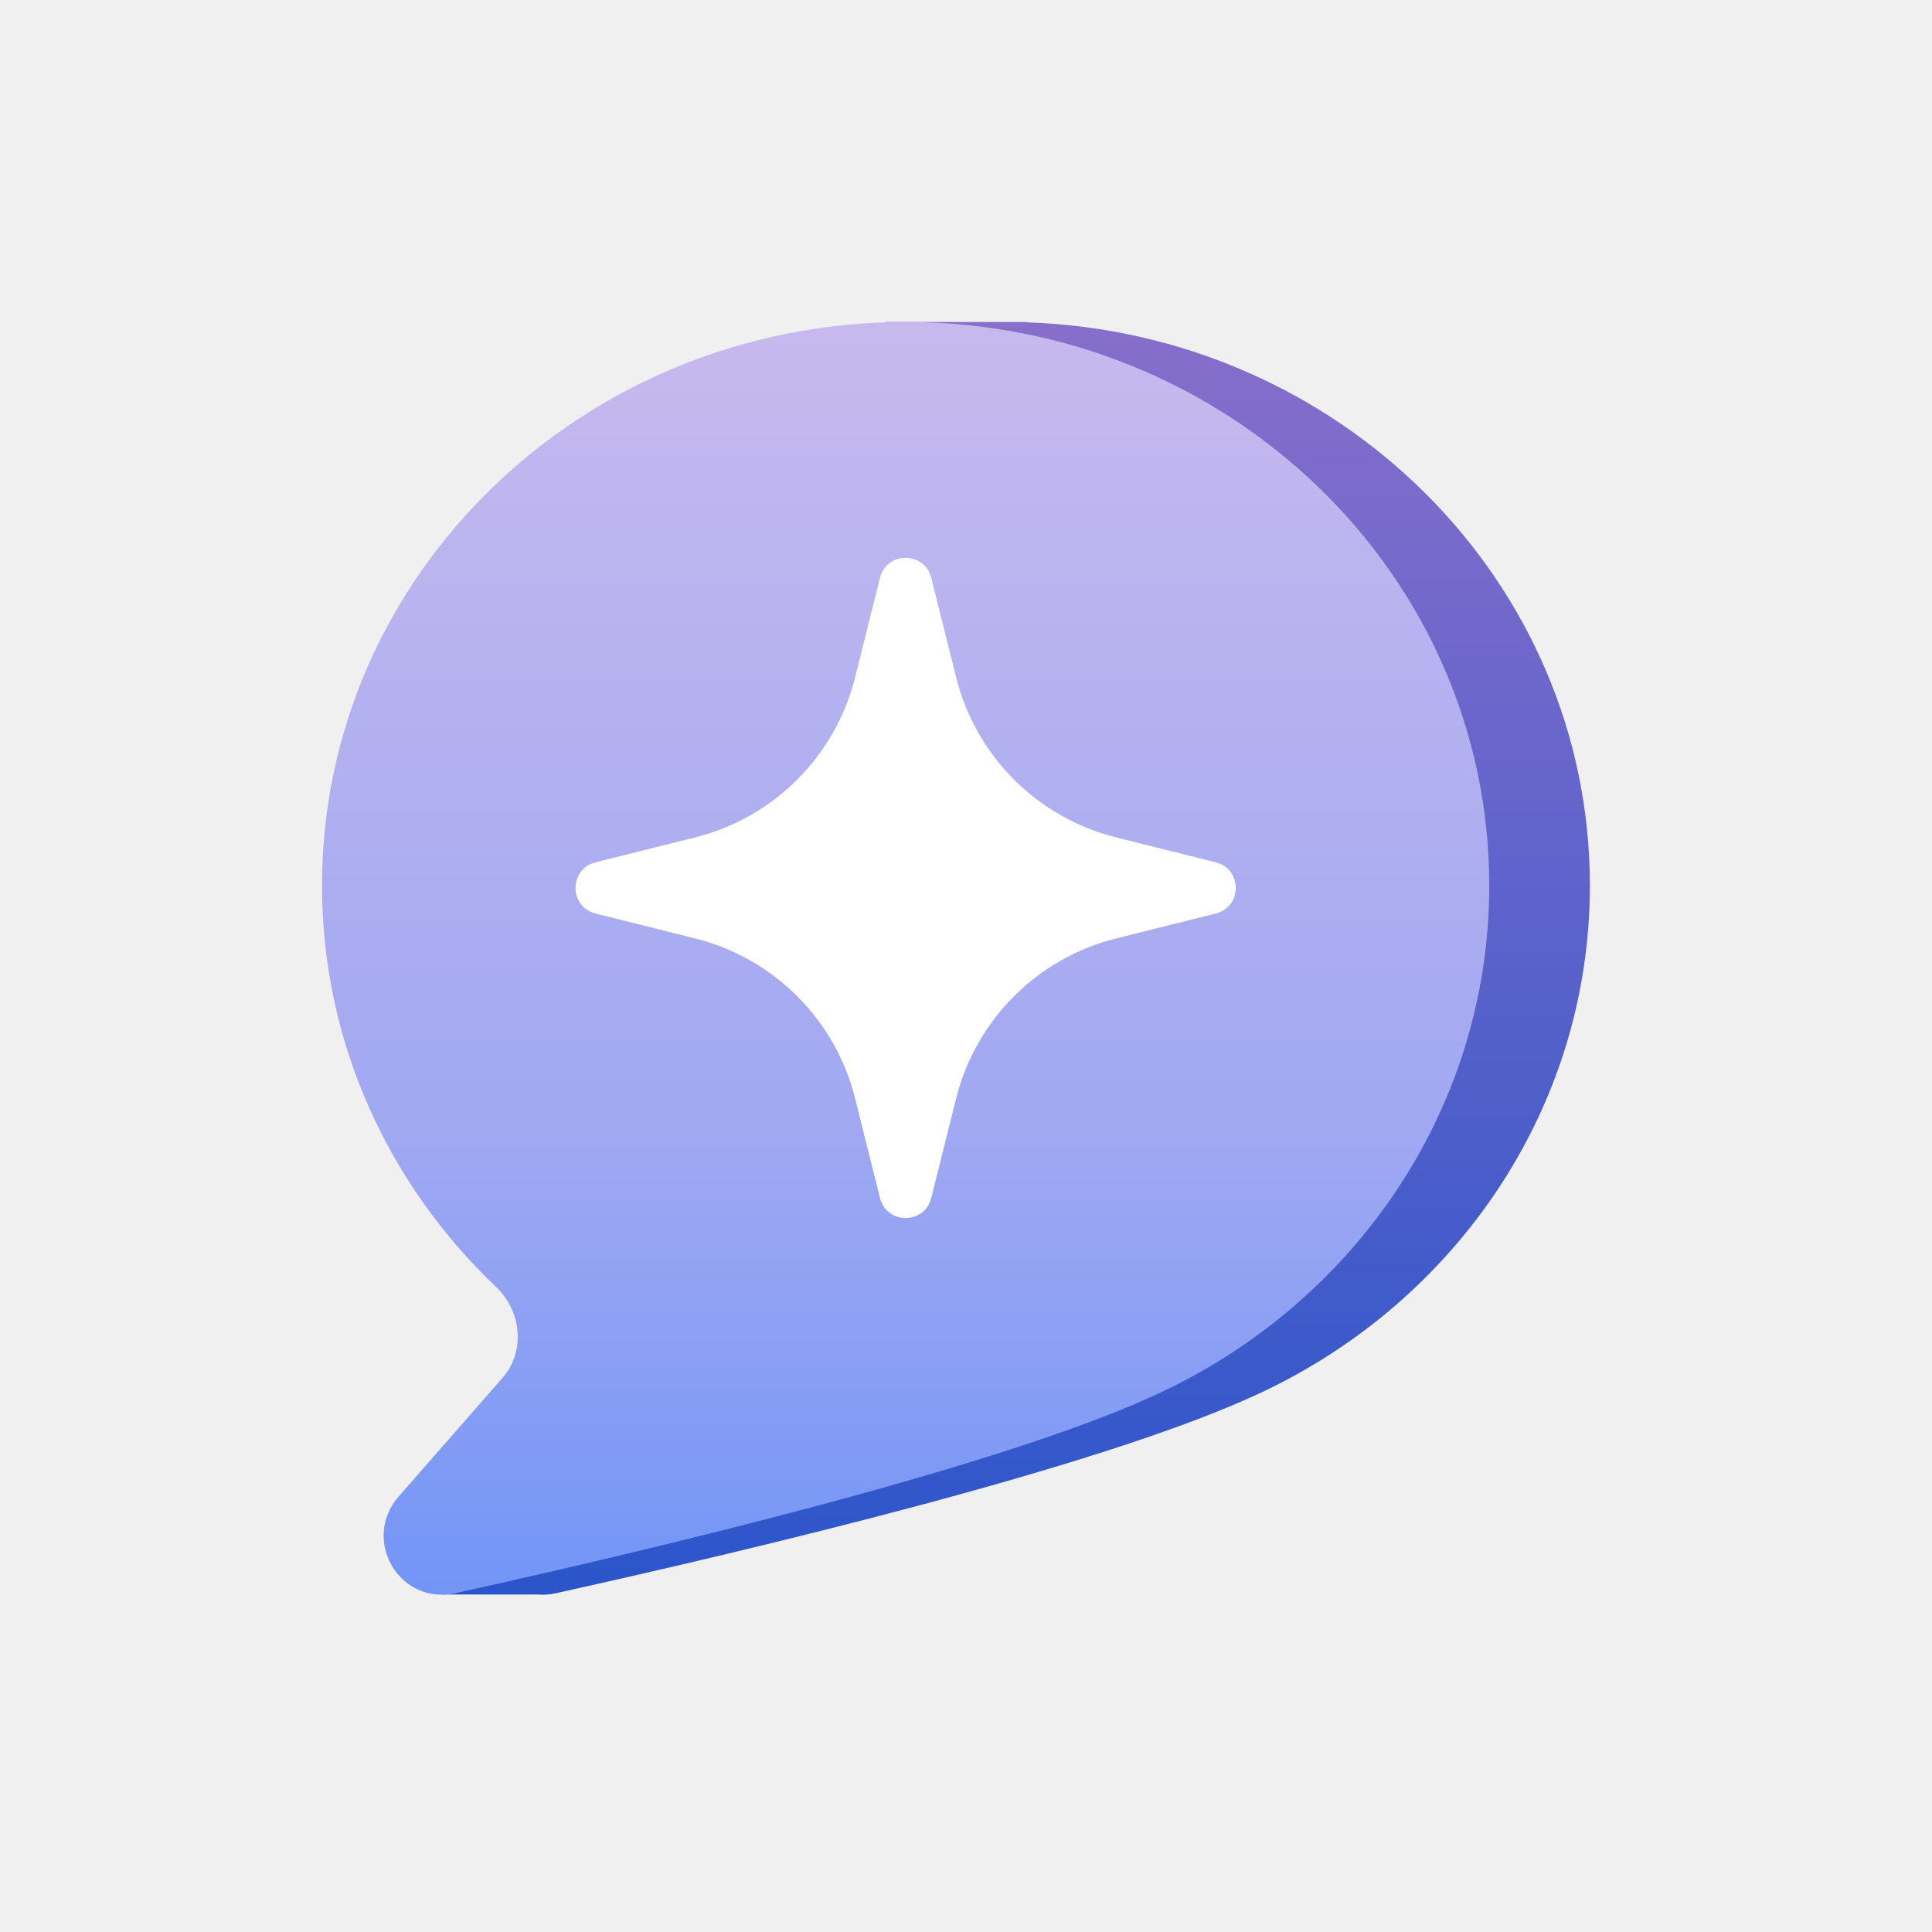
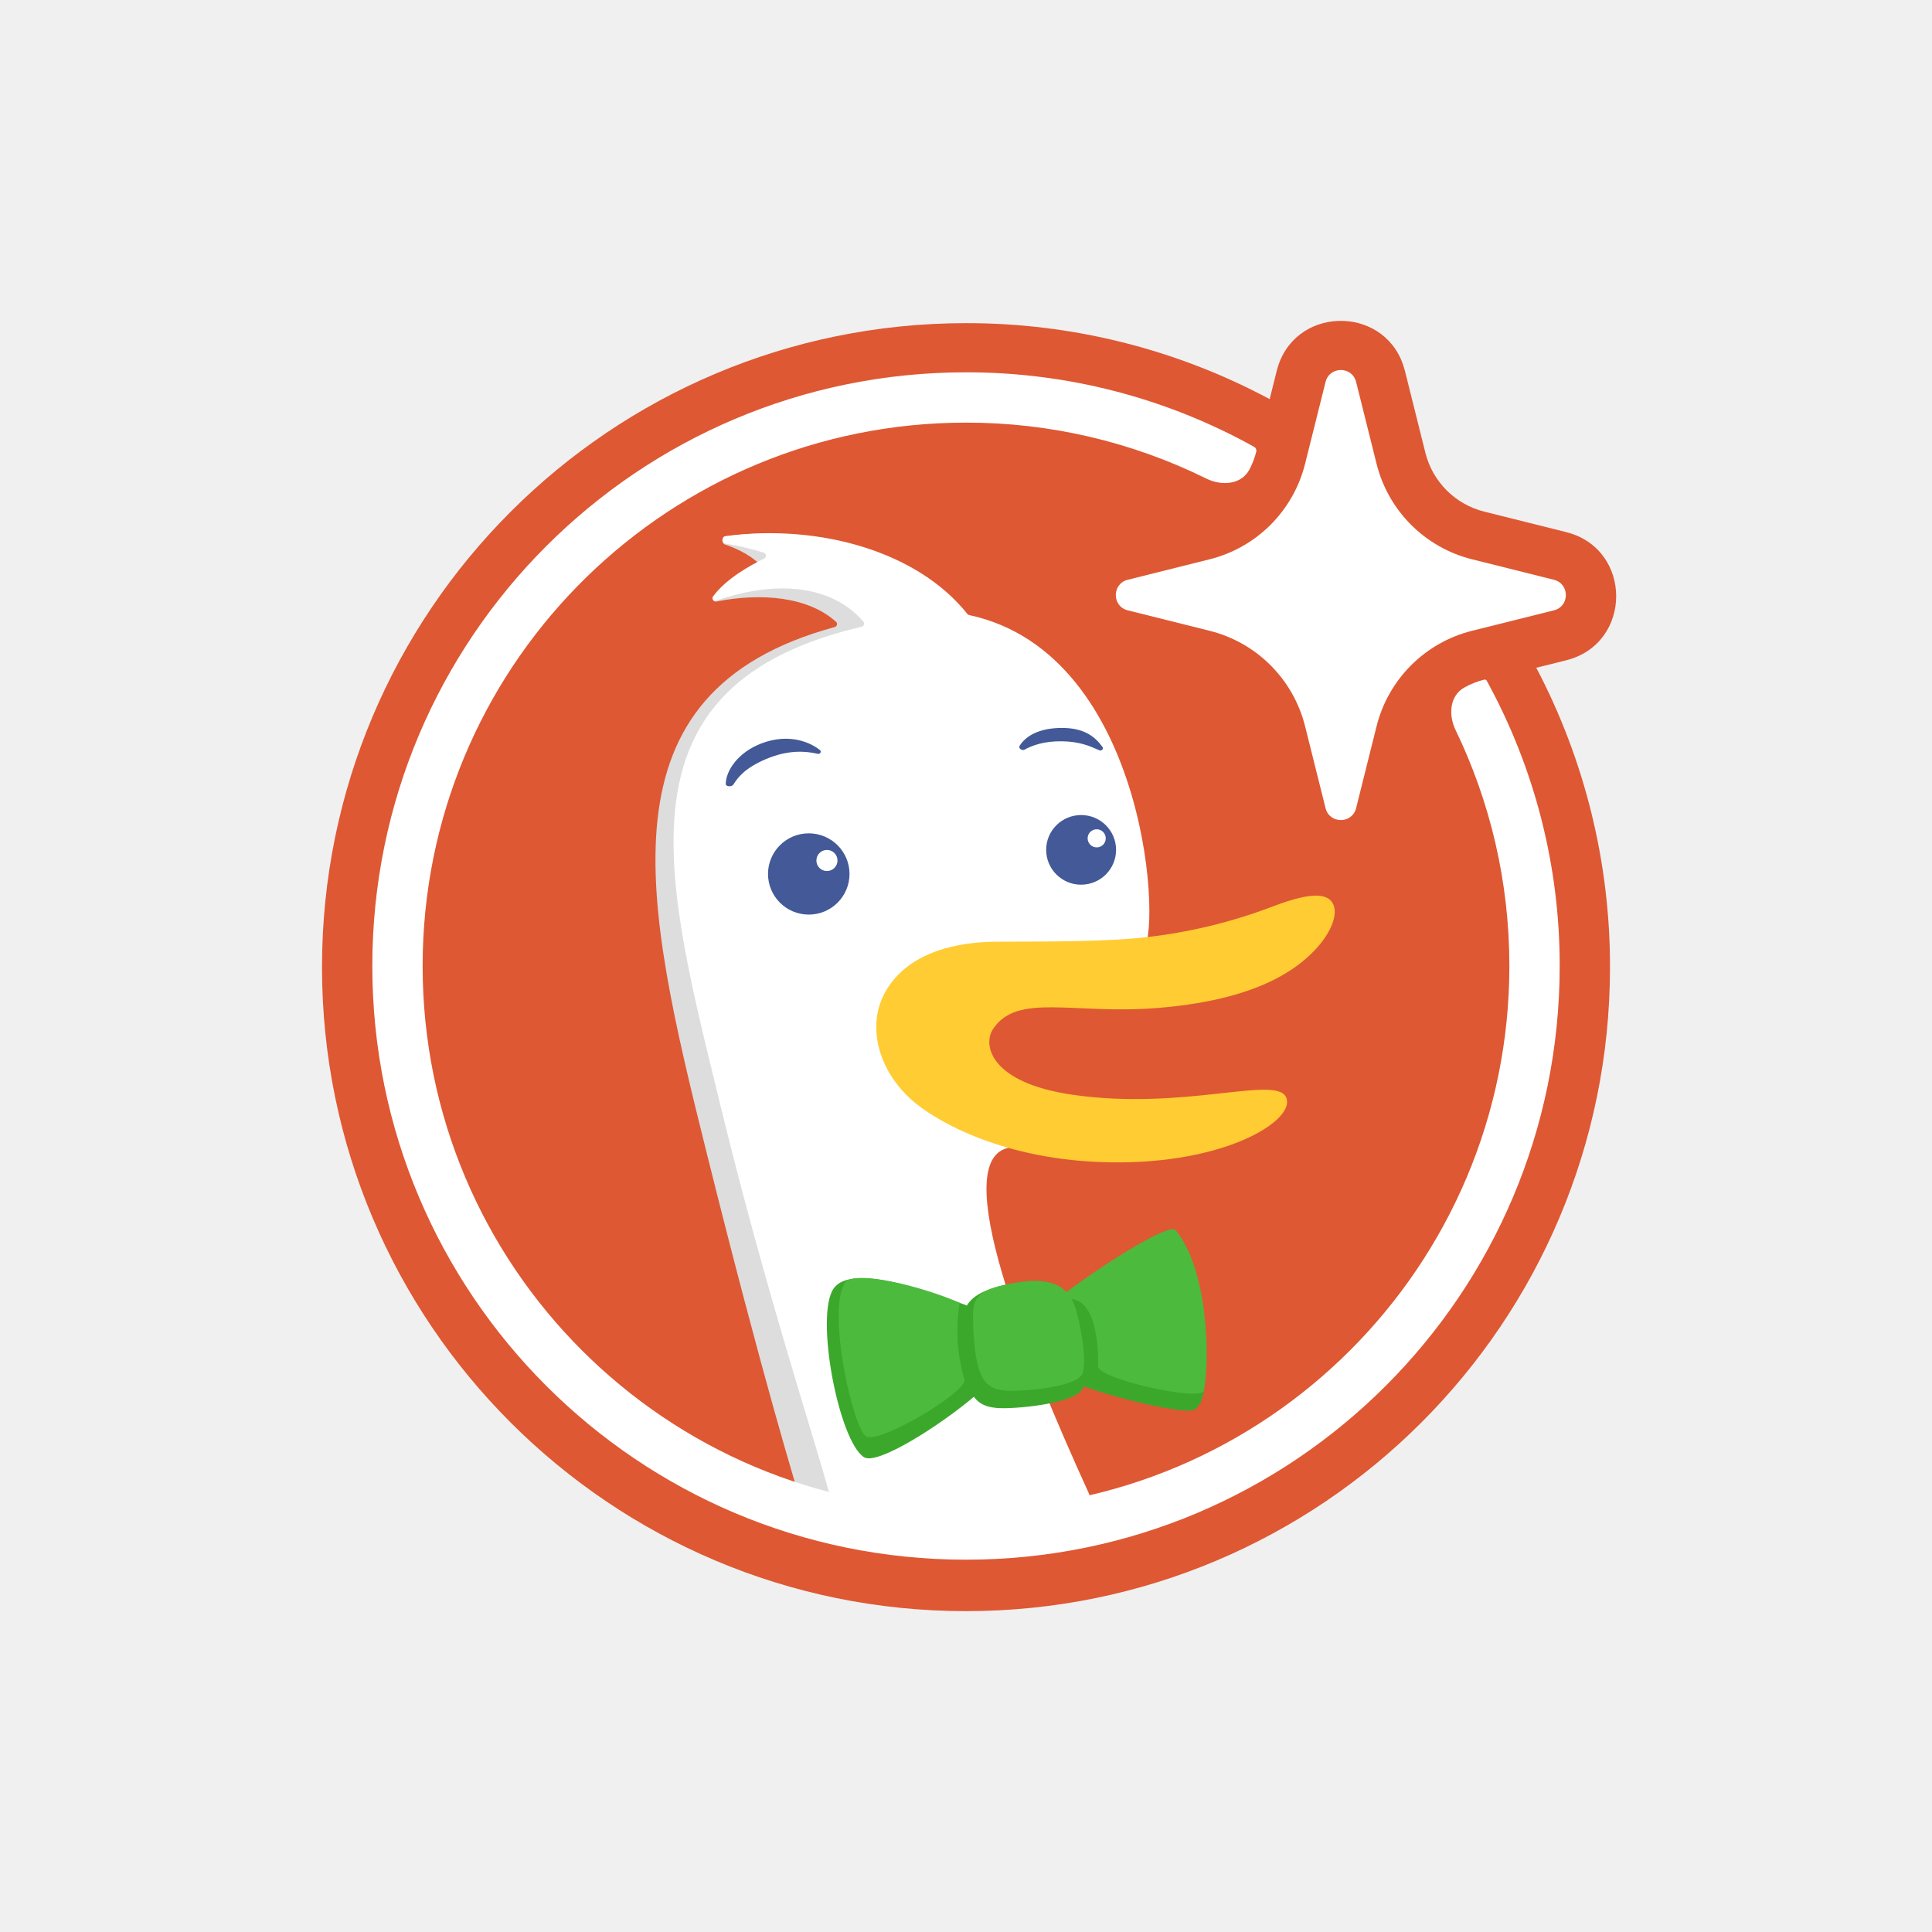
<svg xmlns="http://www.w3.org/2000/svg" fill="none" viewBox="0 0 96 96">
-   <path fill="url(#DuckAI-96_svg__a)" d="M26.702 79.23c.295.025.608.006.932-.066 10.154-2.248 26.61-6.188 34.398-9.68C72.043 65.07 79 55.32 79 44c0-15.14-12.447-27.475-28-27.984V16h-7v.6C30.863 19.268 21 30.522 21 44c0 8.941 4.34 16.904 11.099 22.03l-7.28 8.32a3.2 3.2 0 0 0-.443.65H22v4.23z" />
-   <path fill="url(#DuckAI-96_svg__b)" d="M24.649 63.947c1.26 1.2 1.476 3.195.331 4.504l-5.161 5.899c-1.887 2.157.017 5.433 2.816 4.814 10.154-2.248 26.61-6.188 34.398-9.68C67.043 65.07 74 55.32 74 44c0-15.464-12.984-28-29-28S16 28.536 16 44c0 7.808 3.31 14.87 8.649 19.947" />
-   <path fill="#fff" d="M43.727 28.712c.332-1.325 2.215-1.325 2.546 0l1.236 4.944a10.93 10.93 0 0 0 7.955 7.955l4.945 1.236c1.325.332 1.325 2.215 0 2.546l-4.945 1.236a10.93 10.93 0 0 0-7.955 7.955l-1.236 4.945c-.331 1.325-2.214 1.325-2.546 0l-1.236-4.945a10.93 10.93 0 0 0-7.955-7.955l-4.945-1.236c-1.325-.331-1.325-2.214 0-2.546l4.945-1.236a10.93 10.93 0 0 0 7.955-7.955z" />
-   <defs>
-     <linearGradient id="DuckAI-96_svg__a" x1="50" x2="50" y1="16" y2="79.24" gradientUnits="userSpaceOnUse">
-       <stop stop-color="#876ECB" />
-       <stop offset="1" stop-color="#2B55CA" />
-     </linearGradient>
-     <linearGradient id="DuckAI-96_svg__b" x1="45" x2="45" y1="16" y2="79.24" gradientUnits="userSpaceOnUse">
-       <stop stop-color="#C7B9EE" />
-       <stop offset=".638" stop-color="#A0A8F2" />
-       <stop offset="1" stop-color="#7295F6" />
-     </linearGradient>
-   </defs>
+   <path fill="#DE5833" d="M63.44 18.428c.804-3.21 5.25-3.31 6.28-.3l.09.3 1.017 4.072a4.018 4.018 0 0 0 2.923 2.922l4.071 1.018c3.315.829 3.315 5.54 0 6.37l-1.485.37A31.857 31.857 0 0 1 80 48.057c0 17.673-14.327 32-32 32-17.673 0-32-14.327-32-32 0-17.673 14.327-32 32-32a31.857 31.857 0 0 1 15.089 3.776l.351-1.405Z" />
+   <path fill="#DDD" fill-rule="evenodd" d="M52.5 71.875c0-.25.061-.307-.733-1.891-2.112-4.23-4.235-10.192-3.27-14.037.176-.699-1.989-25.872-3.52-26.683-1.7-.907-3.794-2.345-5.709-2.665-.971-.155-2.245-.082-3.24.052-.178.024-.185.342-.016.4.654.221 1.448.606 1.915 1.187.089.11-.03.283-.171.288-.441.017-1.241.202-2.296 1.098-.123.104-.021.296.136.265 2.268-.449 4.585-.227 5.95 1.013.089.08.042.225-.073.257-11.847 3.22-9.502 13.525-6.348 26.172 2.822 11.316 4.44 16.563 4.824 17.816.033.106.108.19.213.23C44.225 76.955 52.5 75.263 52.5 72.5v-.625Z" clip-rule="evenodd" />
+   <path fill="#fff" fill-rule="evenodd" d="M41.145 73.993c-.683-2.546-3.08-9.776-5.321-18.96l-.224-.914-.002-.008c-2.712-11.078-4.927-20.126 7.214-22.968.111-.027.165-.16.092-.246-1.393-1.653-4.003-2.194-7.302-1.056-.136.046-.253-.09-.17-.206.648-.892 1.912-1.577 2.536-1.878.13-.062.122-.251-.015-.294a13.937 13.937 0 0 0-1.886-.45c-.184-.03-.201-.347-.016-.372 4.678-.629 9.563.776 12.014 3.863.024.03.057.05.093.058 8.977 1.927 9.62 16.117 8.585 16.763-.204.128-.857.055-1.719-.042-3.492-.39-10.409-1.164-4.7 9.474.056.105-.019.244-.136.262-3.208.5.877 10.518 3.906 17.162 1.17 2.569-12.177 2.694-12.95-.188Z" clip-rule="evenodd" />
+   <path fill="#3CA82B" d="M58.14 61.349c-.683-.317-3.31 1.568-5.054 3.014-.365-.516-1.052-.89-2.602-.62-1.357.235-2.106.562-2.44 1.126-2.142-.812-5.744-2.065-6.614-.855-.952 1.323.237 7.58 1.5 8.393.66.424 3.816-1.604 5.464-3.003.266.375.694.59 1.574.569 1.33-.031 3.489-.34 3.824-.96a.688.688 0 0 0 .053-.133c1.694.633 4.675 1.303 5.34 1.203 1.736-.261-.241-8.362-1.045-8.734Z" />
+   <path fill="#4CBA3C" d="M53.245 64.548a2.6 2.6 0 0 1 .179.4c.241.676.635 2.824.337 3.355-.297.53-2.23.787-3.422.808-1.191.02-1.46-.416-1.701-1.091-.193-.54-.288-1.81-.286-2.538-.049-1.079.345-1.458 2.167-1.752 1.348-.219 2.06.035 2.472.47 1.914-1.43 5.108-3.445 5.419-3.077 1.553 1.837 1.75 6.21 1.413 7.97-.11.575-5.252-.57-5.252-1.19 0-2.576-.669-3.283-1.326-3.355Zm-11.265-.804c.421-.667 3.837.162 5.712.996 0 0-.385 1.746.228 3.803.18.601-4.314 3.278-4.9 2.818-.678-.533-1.925-6.216-1.04-7.617Z" />
+   <path fill="#FC3" fill-rule="evenodd" d="M43.634 50.203c.277-1.201 1.564-3.466 6.161-3.41 2.324-.01 5.21-.002 7.125-.22a25.624 25.624 0 0 0 6.363-1.547c1.99-.759 2.696-.59 2.943-.135.273.499-.048 1.36-.743 2.154-1.329 1.516-3.716 2.69-7.933 3.038-4.217.349-7.01-.782-8.213 1.06-.518.794-.117 2.666 3.96 3.255 5.511.795 10.037-.958 10.596.1.559 1.06-2.662 3.215-8.181 3.26-5.52.045-8.967-1.933-10.19-2.916-1.551-1.247-2.245-3.066-1.888-4.639Z" clip-rule="evenodd" />
+   <g fill="#14307E" opacity=".8">
+     <path d="M50.663 37.063c.308-.504.991-.893 2.108-.893s1.643.445 2.007.94c.074.101-.038.22-.153.17l-.084-.036c-.408-.179-.91-.398-1.77-.41-.919-.013-1.499.217-1.864.416-.123.066-.316-.067-.243-.187Zm-12.578.645c1.085-.453 1.938-.394 2.54-.252.127.03.216-.106.114-.188-.468-.378-1.515-.846-2.88-.337-1.218.454-1.793 1.398-1.796 2.019 0 .146.3.158.378.034.21-.334.56-.822 1.644-1.276Z" />
+     <path fill-rule="evenodd" d="M53.72 43.96a1.735 1.735 0 0 1-1.737-1.73c0-.956.778-1.731 1.737-1.731.96 0 1.737.775 1.737 1.73s-.778 1.73-1.737 1.73Zm1.224-2.304a.45.45 0 0 0-.9 0 .45.45 0 0 0 .9 0Zm-12.732 1.771a2.021 2.021 0 0 1-2.025 2.018 2.022 2.022 0 0 1-2.025-2.018c0-1.115.908-2.019 2.025-2.019s2.025.904 2.025 2.019Zm-.597-.67a.523.523 0 0 0-1.049 0 .524.524 0 0 0 1.049 0Z" clip-rule="evenodd" />
+   </g>
+   <path fill="#fff" d="M48 18.5a29.364 29.364 0 0 1 14.319 3.704.215.215 0 0 1 .104.24c-.077.308-.19.602-.334.877-.397.761-1.376.84-2.146.46A26.883 26.883 0 0 0 48 21c-14.678 0-26.621 11.713-26.991 26.303L21 48c0 14.911 12.088 27 27 27s27-12.09 27-27c0-4.203-.961-8.18-2.674-11.727-.364-.753-.294-1.703.437-2.111a4.02 4.02 0 0 1 .987-.392.11.11 0 0 1 .124.054A29.364 29.364 0 0 1 77.5 48c0 16.292-13.208 29.5-29.5 29.5S18.5 64.292 18.5 48c0-16.293 13.208-29.5 29.5-29.5Z" />
+   <path fill="#fff" d="M65.866 18.978c.198-.79 1.32-.79 1.518 0l1.017 4.07a6.518 6.518 0 0 0 4.743 4.743l4.07 1.018c.79.198.79 1.32 0 1.518l-4.07 1.017a6.518 6.518 0 0 0-4.743 4.743l-1.017 4.07c-.198.79-1.32.79-1.518 0l-1.017-4.07a6.518 6.518 0 0 0-4.743-4.743l-4.07-1.017c-.79-.198-.79-1.32 0-1.518l4.07-1.018a6.518 6.518 0 0 0 4.742-4.742l1.018-4.07Z" />
</svg>
